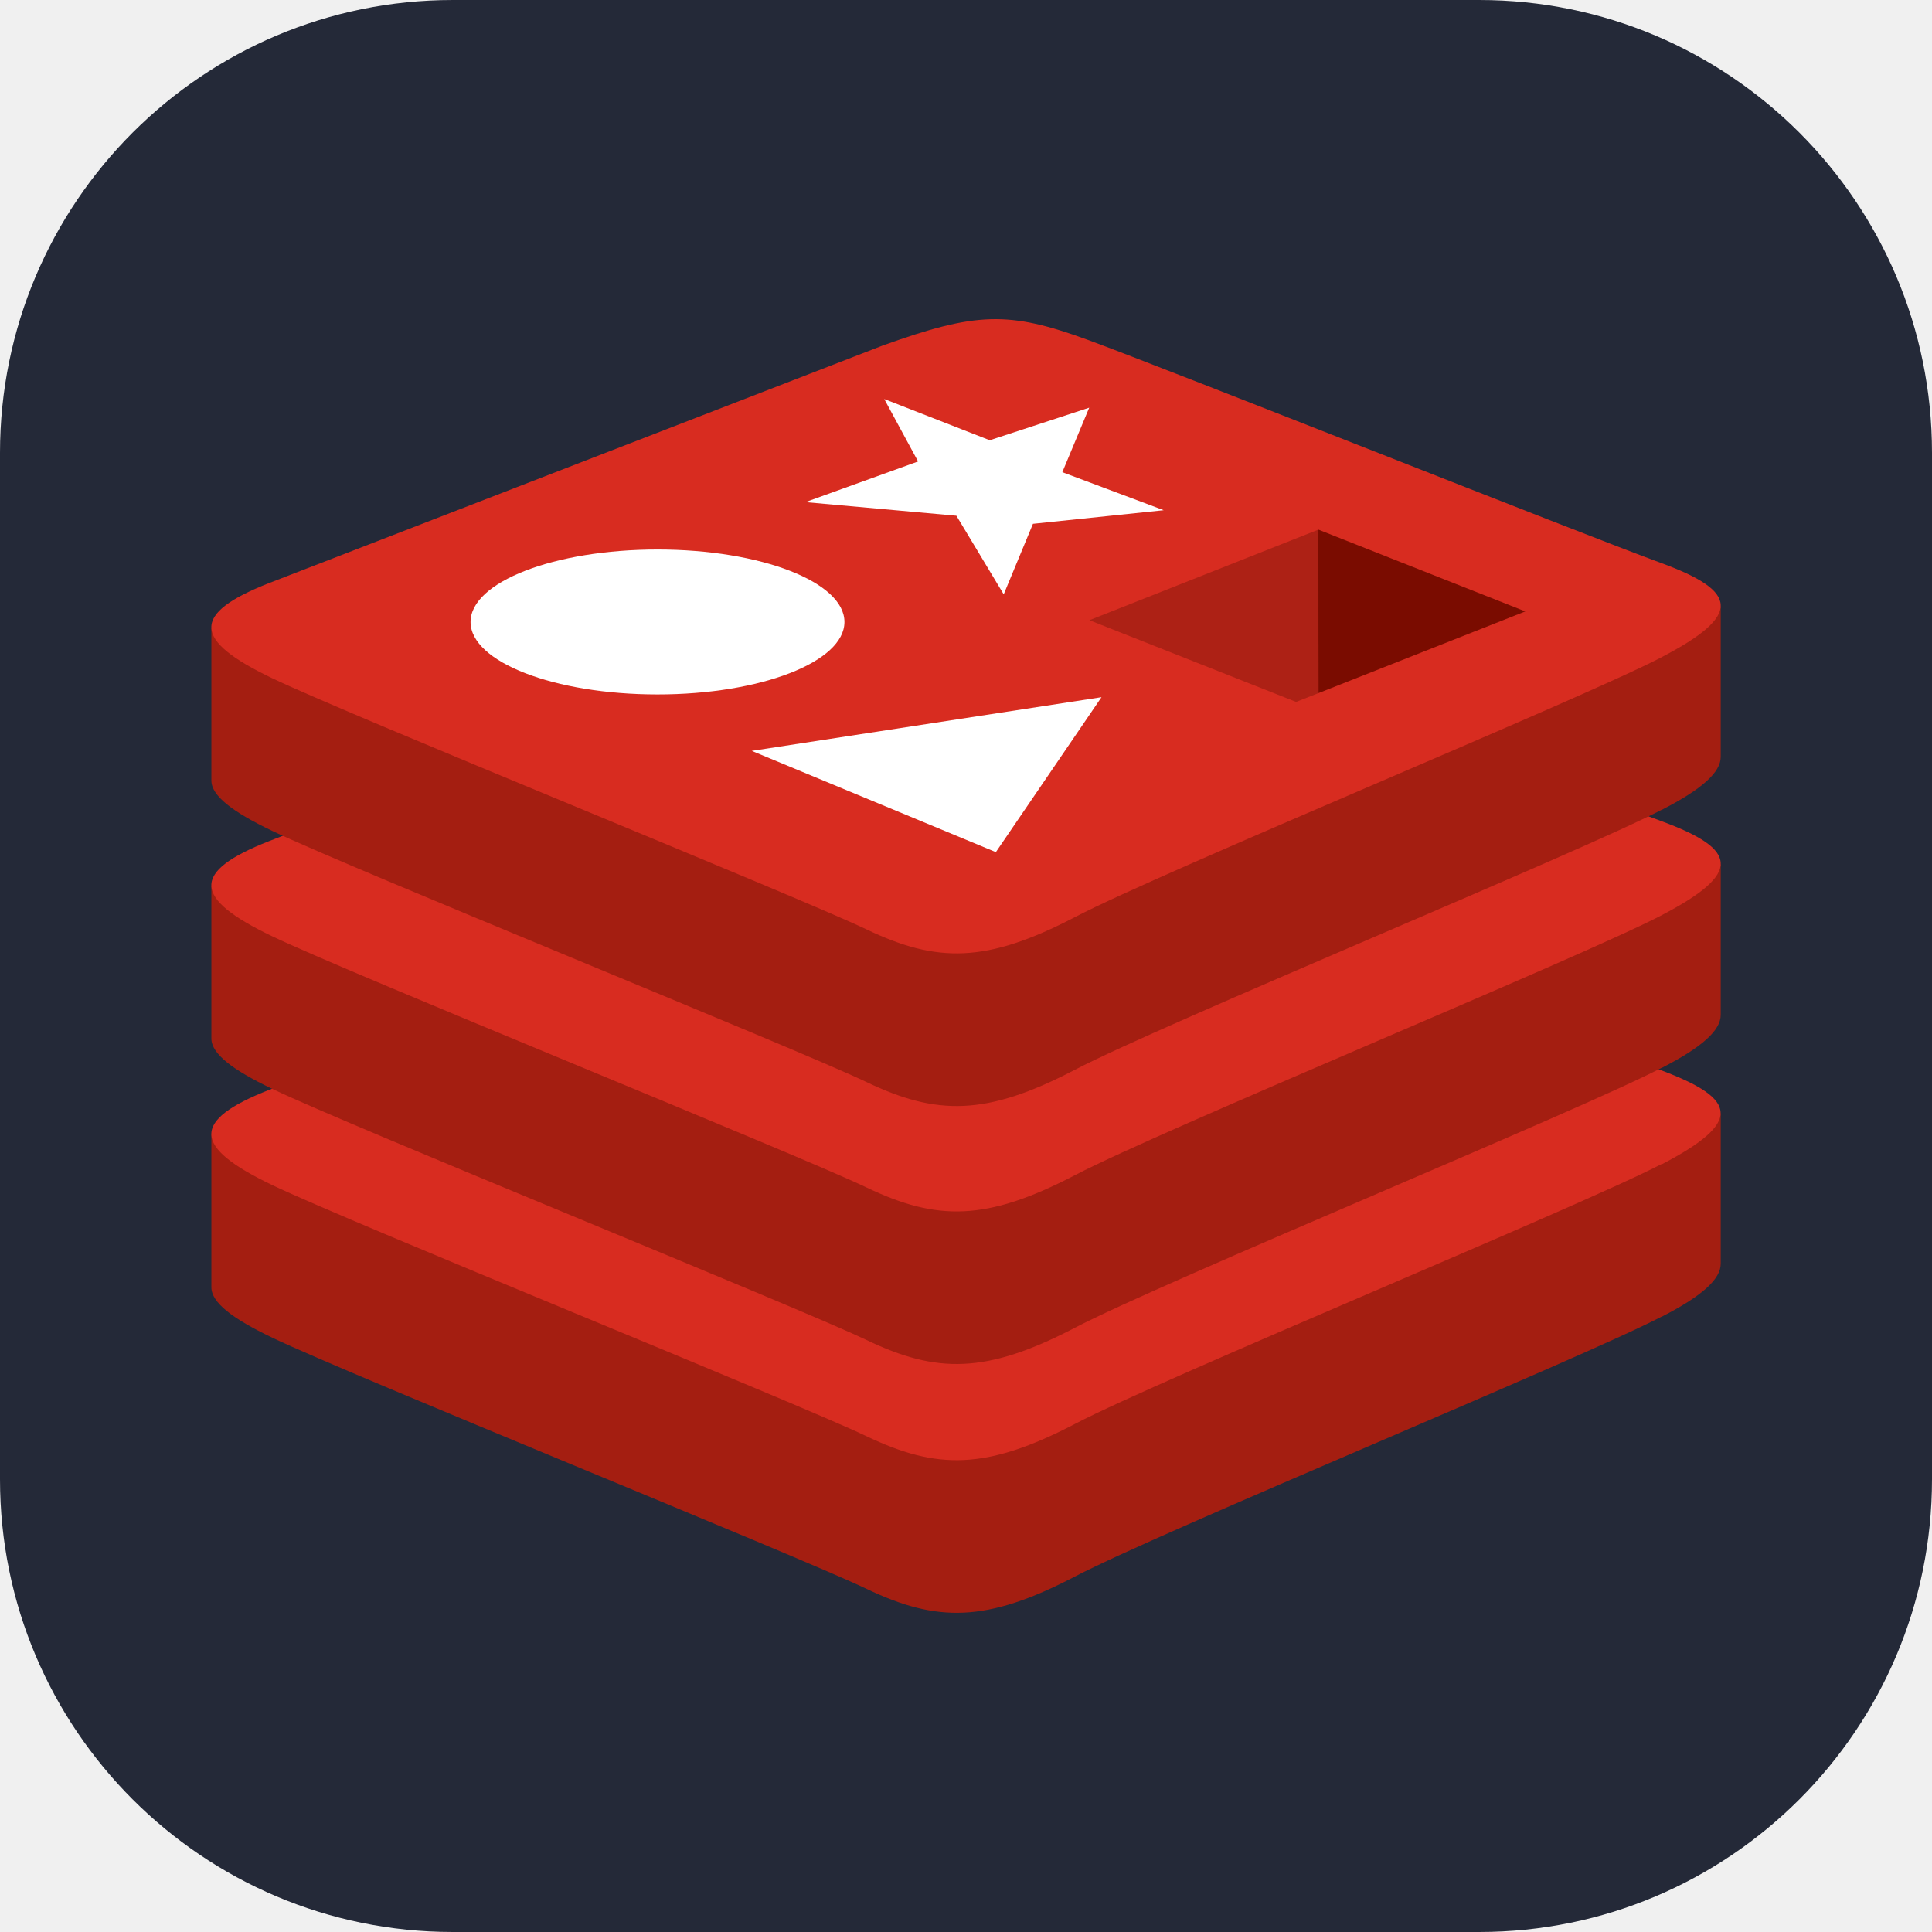
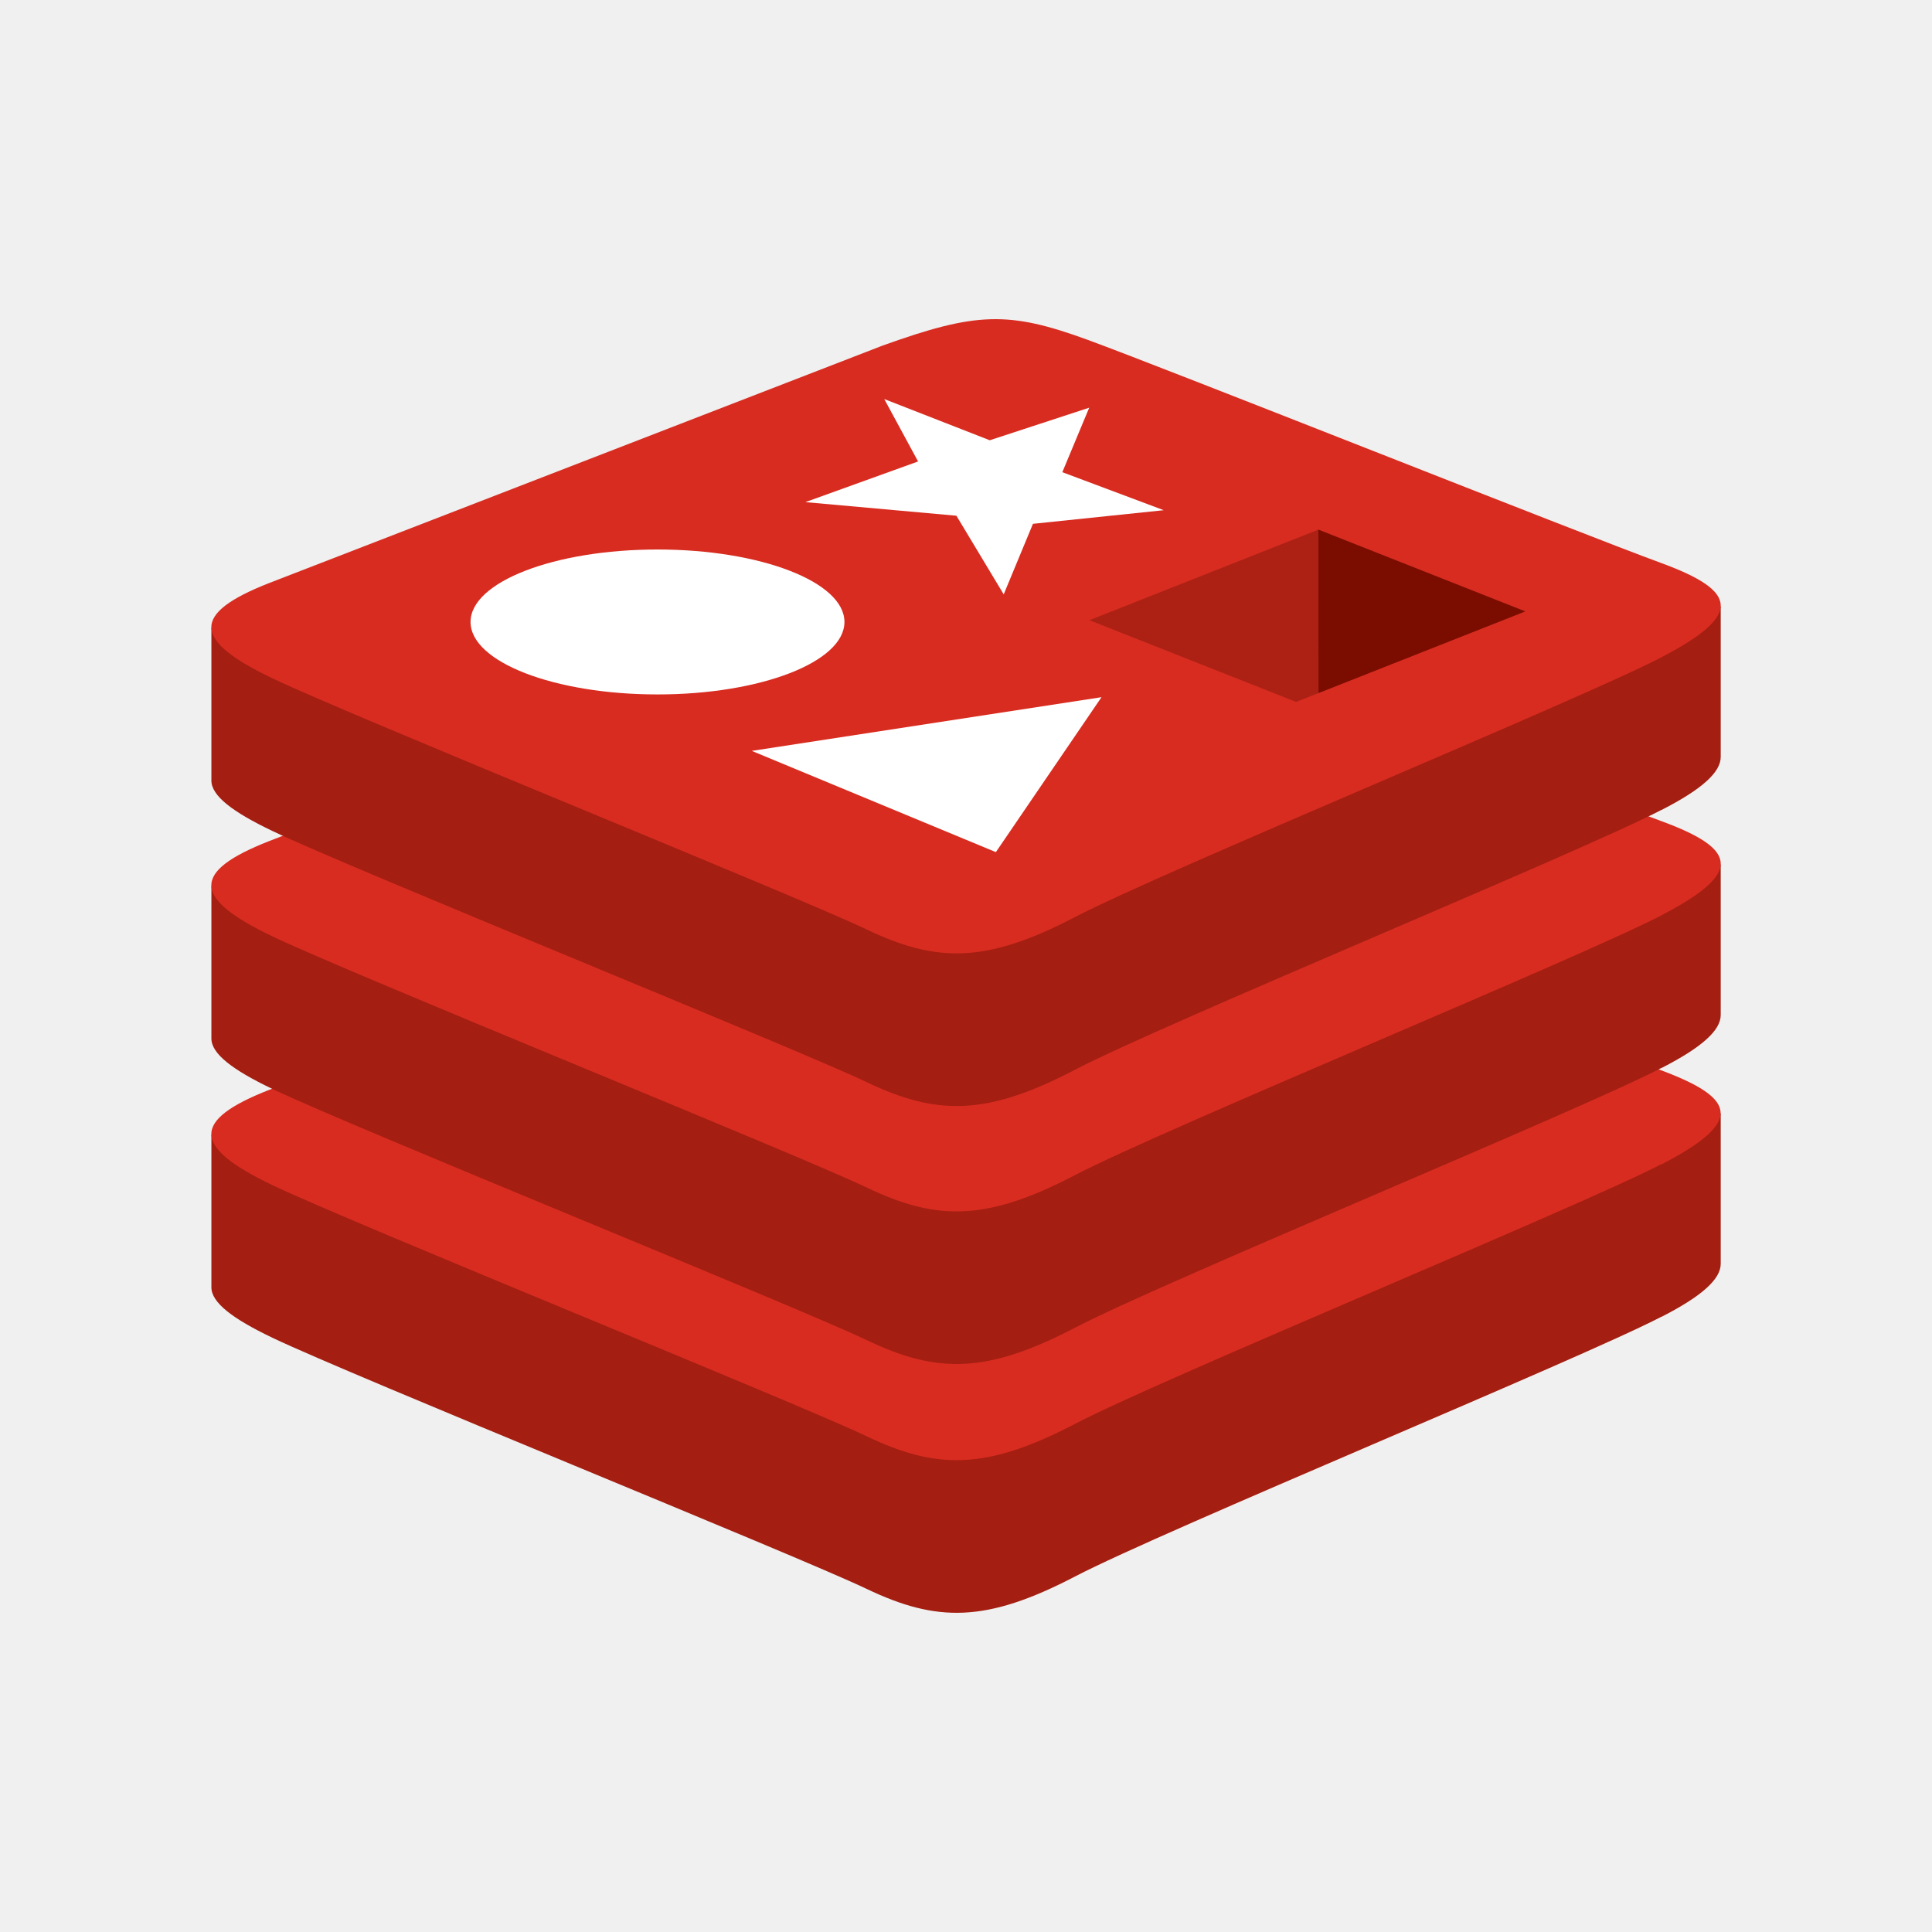
<svg xmlns="http://www.w3.org/2000/svg" width="256" height="256" fill="none" viewBox="0 0 256 256">
-   <rect width="256" height="256" fill="#242938" rx="60" />
-   <g clip-path="url(#clip0_7_218)">
-     <path fill="#A41E11" d="M220.161 174.468C209.488 180.035 154.204 202.765 142.434 208.899C130.663 215.034 124.126 214.976 114.826 210.532C105.526 206.089 46.694 182.326 36.09 177.257C30.788 174.722 28.01 172.591 28.01 170.576V150.36C28.01 150.36 104.609 133.685 116.978 129.247C129.348 124.809 133.627 124.65 144.157 128.505C154.687 132.359 217.606 143.711 228.003 147.523V167.459C228.003 169.458 225.607 171.7 220.172 174.479L220.161 174.468Z" />
-     <path fill="#D82C20" d="M220.162 154.246C209.488 159.813 154.204 182.543 142.434 188.677C130.663 194.812 124.126 194.753 114.826 190.31C105.526 185.867 46.695 162.103 36.09 157.035C25.486 151.966 25.274 148.483 35.682 144.405L116.973 112.932C129.338 108.5 133.622 108.335 144.151 112.19C154.681 116.045 209.632 137.916 220.024 141.786C230.416 145.657 230.824 148.732 220.151 154.299L220.162 154.246Z" />
-     <path fill="#A41E11" d="M220.161 141.5C209.488 147.067 154.204 169.797 142.434 175.931C130.663 182.066 124.126 182.007 114.826 177.564C105.526 173.121 46.694 149.357 36.09 144.289C30.788 141.754 28.01 139.623 28.01 137.608V117.391C28.01 117.391 104.609 100.716 116.978 96.279C129.348 91.841 133.627 91.682 144.157 95.536C154.687 99.391 217.606 110.743 228.003 114.555V134.491C228.003 136.489 225.607 138.732 220.172 141.51L220.161 141.5Z" />
-     <path fill="#D82C20" d="M220.162 121.283C209.488 126.85 154.204 149.58 142.434 155.715C130.663 161.849 124.126 161.791 114.826 157.348C105.526 152.904 46.695 129.141 36.09 124.072C25.486 119.003 25.274 115.52 35.682 111.442L116.973 79.975C129.338 75.537 133.622 75.378 144.151 79.233C154.681 83.087 209.632 104.963 220.034 108.765C230.437 112.567 230.835 115.711 220.162 121.278V121.283Z" />
-     <path fill="#A41E11" d="M220.161 107.312C209.488 112.879 154.204 135.609 142.434 141.749C130.663 147.889 124.126 147.825 114.826 143.382C105.526 138.939 46.694 115.175 36.09 110.106C30.788 107.572 28.01 105.441 28.01 103.426V83.198C28.01 83.198 104.609 66.524 116.978 62.086C129.348 57.648 133.627 57.489 144.157 61.343C154.687 65.198 217.606 76.55 228.003 80.362V100.298C228.003 102.297 225.607 104.539 220.172 107.318L220.161 107.312Z" />
-     <path fill="#D82C20" d="M220.162 87.09C209.488 92.657 154.204 115.387 142.434 121.522C130.663 127.656 124.126 127.598 114.826 123.155C105.526 118.712 46.695 94.948 36.09 89.879C25.486 84.81 25.274 81.327 35.682 77.25L116.973 45.782C129.338 41.344 133.622 41.185 144.151 45.04C154.681 48.894 209.632 70.77 220.034 74.572C230.437 78.374 230.835 81.518 220.162 87.085V87.09Z" />
-     <path fill="#fff" d="M132.996 78.755L126.729 68.337L106.719 66.534L121.65 61.147L117.169 52.876L131.146 58.337L144.326 54.021L140.763 62.568L154.199 67.605L136.872 69.408L132.996 78.755ZM99.614 99.497L145.954 92.382L131.957 112.911L99.614 99.497Z" />
-     <path fill="#fff" d="M87.123 92.016C100.803 92.016 111.894 87.717 111.894 82.414C111.894 77.111 100.803 72.812 87.123 72.812C73.442 72.812 62.352 77.111 62.352 82.414C62.352 87.717 73.442 92.016 87.123 92.016Z" />
-     <path fill="#7A0C00" d="M202.113 81.014L174.702 91.841L174.681 70.171L202.113 81.014Z" />
-     <path fill="#AD2115" d="M174.707 91.841L171.738 93.007L144.348 82.18L174.691 70.177L174.707 91.841Z" />
+   <g clip-path="url(#a)">
+     <path fill="#a41e11" d="M220.161 174.468c-10.673 5.567-65.957 28.297-77.727 34.431-11.771 6.135-18.308 6.077-27.608 1.633-9.3-4.443-68.131-28.206-78.736-33.275-5.302-2.535-8.08-4.666-8.08-6.681V150.36s76.599-16.675 88.968-21.113 16.649-4.597 27.179-.742c10.53 3.854 73.449 15.206 83.846 19.018v19.936c0 1.999-2.396 4.241-7.831 7.02z" />
+     <path fill="#d82c20" d="M220.162 154.246c-10.674 5.567-65.958 28.297-77.728 34.431-11.771 6.135-18.308 6.076-27.608 1.633s-68.131-28.207-78.735-33.275c-10.605-5.069-10.817-8.552-.409-12.63l81.291-31.473c12.365-4.432 16.649-4.597 27.178-.742s65.481 25.726 75.873 29.596 10.8 6.946.127 12.513z" />
+     <path fill="#a41e11" d="M220.161 141.5c-10.673 5.567-65.957 28.297-77.727 34.431-11.771 6.135-18.308 6.076-27.608 1.633s-68.131-28.207-78.736-33.275c-5.302-2.535-8.08-4.666-8.08-6.681v-20.217s76.599-16.675 88.968-21.112c12.37-4.438 16.649-4.597 27.179-.743s73.449 15.207 83.846 19.019v19.936c0 1.998-2.396 4.241-7.831 7.019z" />
+     <path fill="#d82c20" d="M220.162 121.283c-10.674 5.567-65.958 28.297-77.728 34.432-11.771 6.134-18.308 6.076-27.608 1.633-9.3-4.444-68.131-28.207-78.735-33.276-10.605-5.069-10.817-8.552-.409-12.63l81.291-31.467c12.365-4.438 16.649-4.597 27.178-.742 10.53 3.854 65.481 25.73 75.883 29.532s10.801 6.946.128 12.513z" />
+     <path fill="#a41e11" d="M220.161 107.312c-10.673 5.567-65.957 28.297-77.727 34.437s-18.308 6.076-27.608 1.633-68.131-28.207-78.736-33.276c-5.302-2.534-8.08-4.665-8.08-6.68V83.198s76.599-16.674 88.968-21.112 16.649-4.597 27.179-.742c10.53 3.854 73.449 15.206 83.846 19.018v19.936c0 1.999-2.396 4.241-7.831 7.02z" />
+     <path fill="#d82c20" d="M220.162 87.09c-10.674 5.567-65.958 28.297-77.728 34.432-11.771 6.134-18.308 6.076-27.608 1.633S46.695 94.948 36.091 89.879c-10.605-5.069-10.817-8.552-.409-12.63l81.291-31.467c12.365-4.438 16.649-4.597 27.178-.742 10.53 3.854 65.481 25.73 75.883 29.532s10.801 6.946.128 12.513z" />
+     <path fill="#fff" d="m132.996 78.755-6.267-10.418-20.01-1.803 14.931-5.387-4.481-8.27 13.977 5.46 13.18-4.316-3.563 8.547 13.436 5.037-17.327 1.803zM99.614 99.497l46.34-7.115-13.997 20.529zm-12.491-7.481c13.68 0 24.771-4.3 24.771-9.602s-11.091-9.602-24.771-9.602S62.35 77.11 62.35 82.414s11.09 9.602 24.772 9.602" />
+     <path fill="#7a0c00" d="m202.113 81.014-27.411 10.827-.021-21.67z" />
+     <path fill="#ad2115" d="m174.707 91.84-2.969 1.167-27.39-10.827 30.343-12.003z" />
  </g>
  <defs>
-     <clipPath id="clip0_7_218">
-       <rect width="200" height="200" fill="#fff" transform="translate(28 28)" />
+     <clipPath id="a">
+       <path fill="#fff" d="M28 28h200v200H28z" />
    </clipPath>
  </defs>
</svg>
